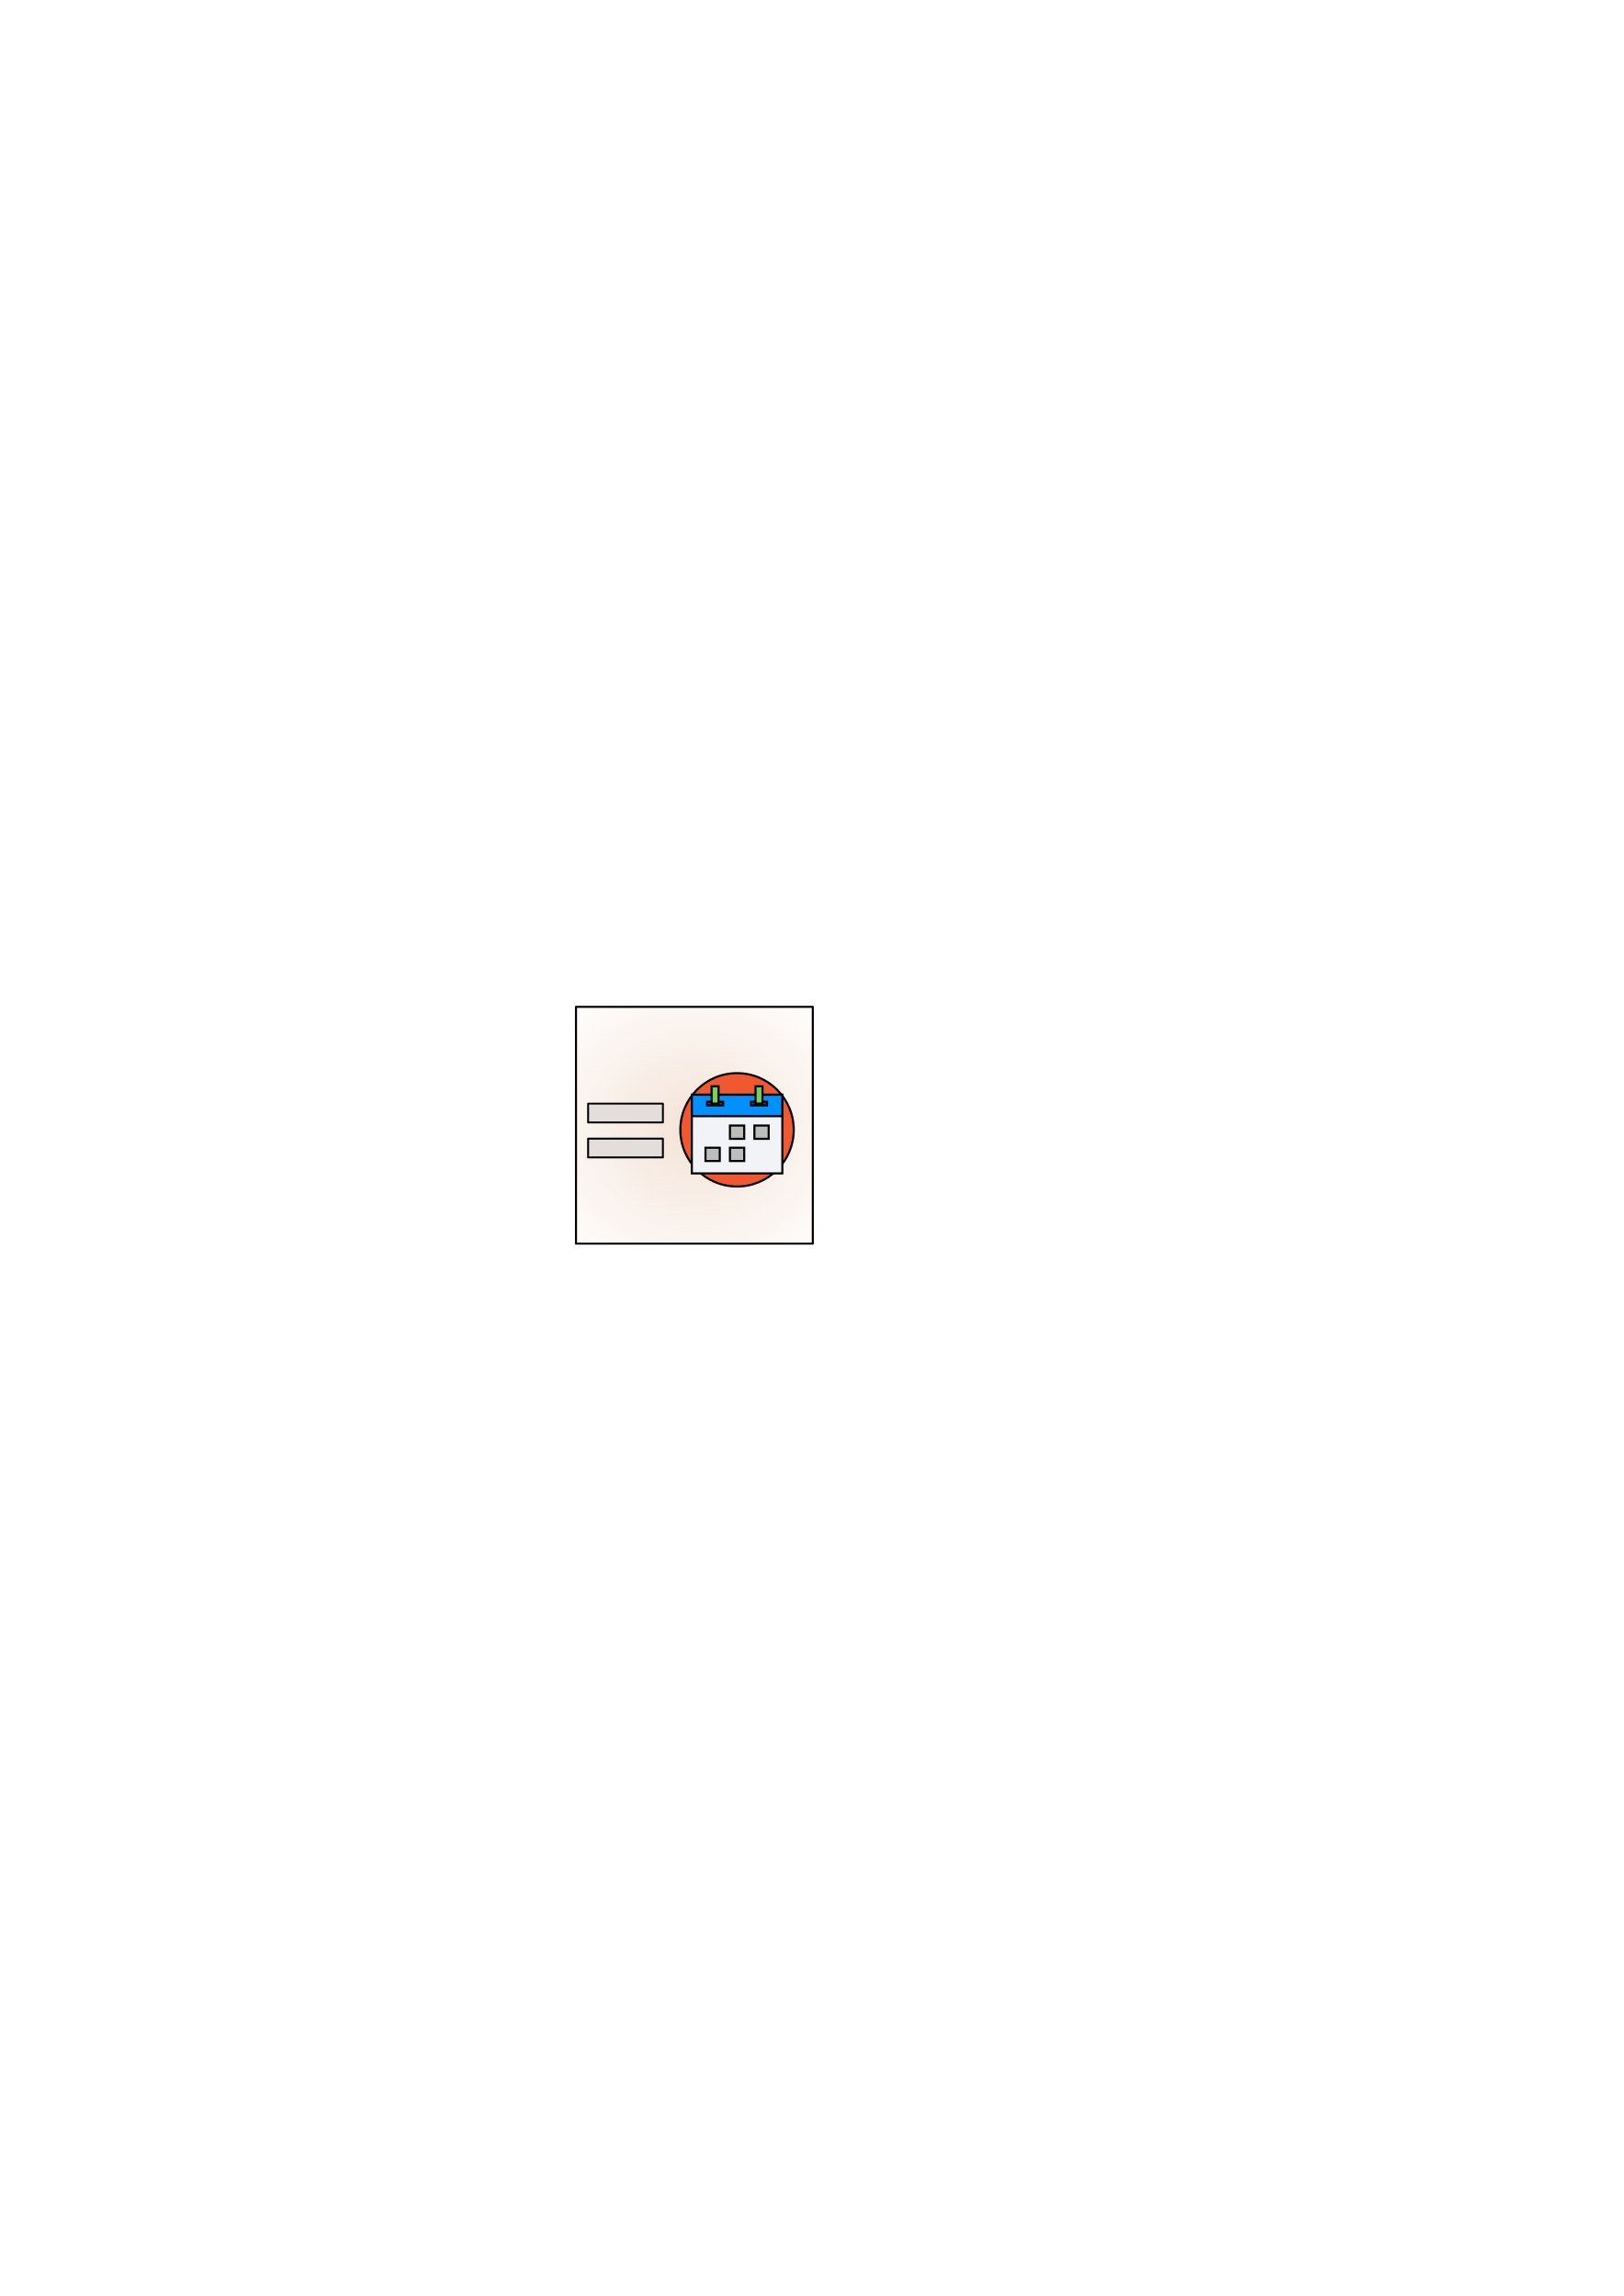
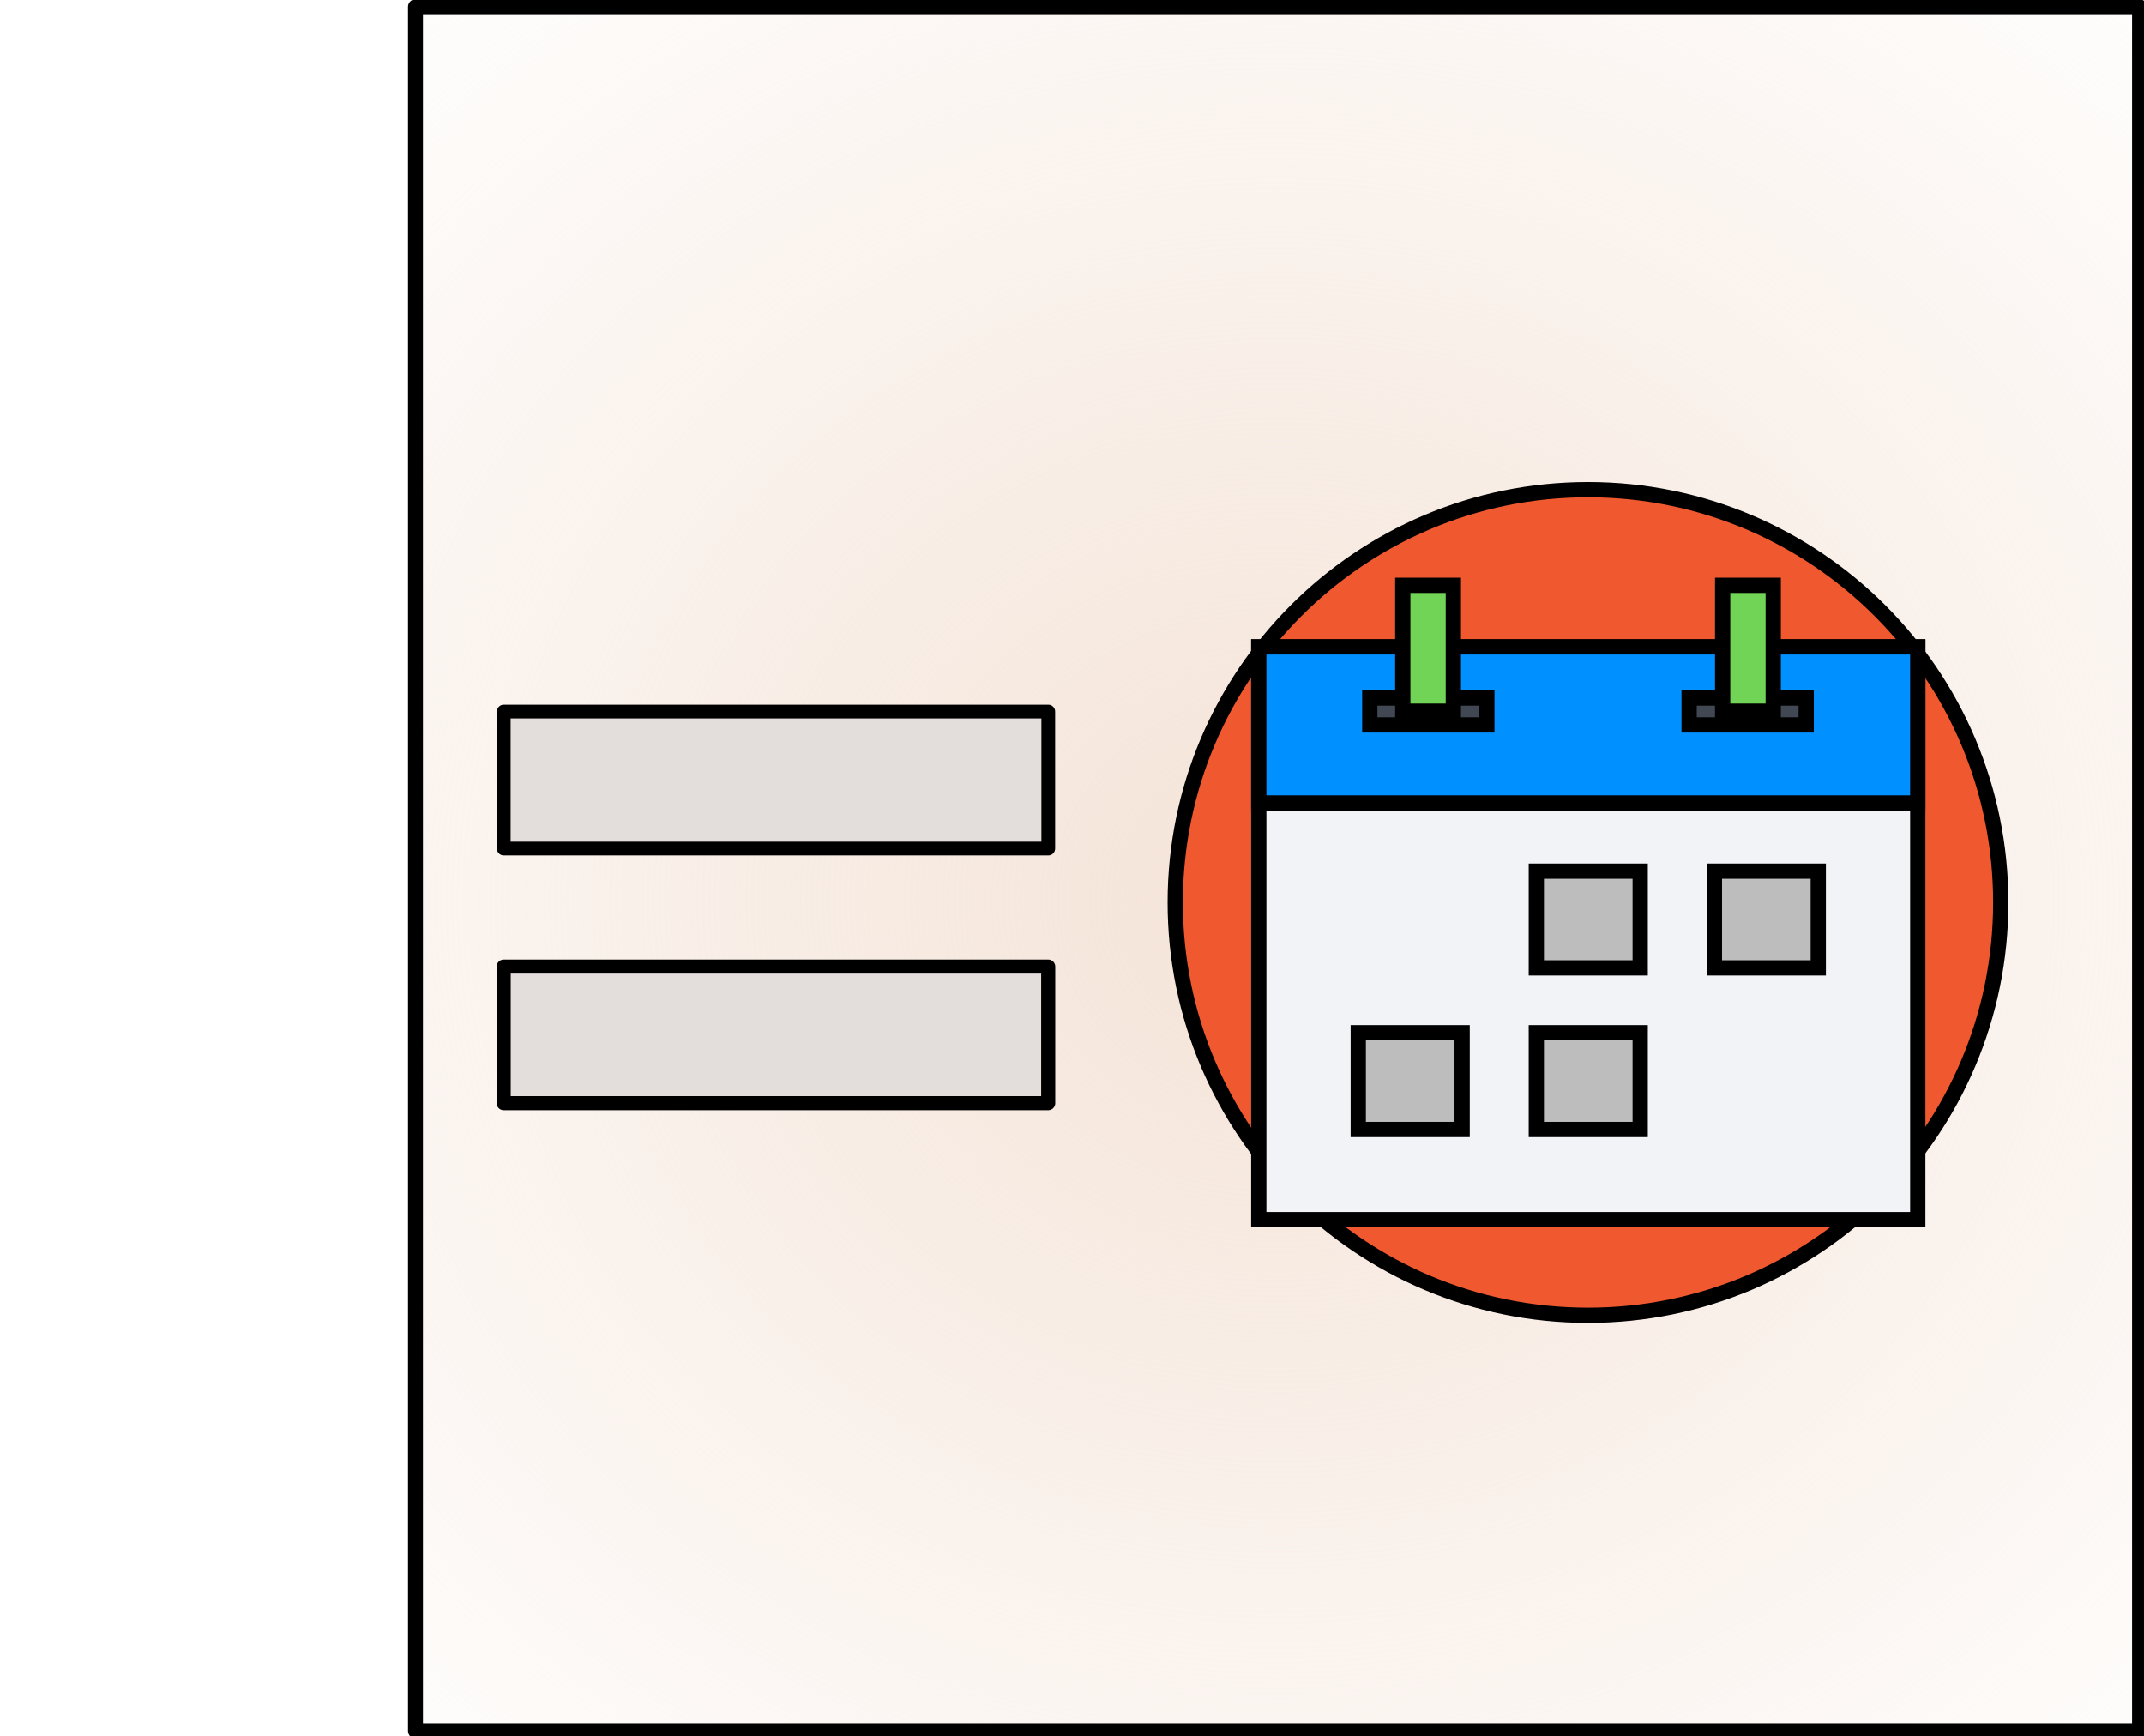
- <svg xmlns="http://www.w3.org/2000/svg" xmlns:xlink="http://www.w3.org/1999/xlink" width="210mm" height="297mm" viewBox="0 0 210 297" version="1.1" id="svg10072">
+ <svg xmlns="http://www.w3.org/2000/svg" xmlns:xlink="http://www.w3.org/1999/xlink" width="210mm" height="170mm" viewBox="0 0 210 170" version="1.1" id="svg10072">
  <defs id="defs10066">
    <radialGradient xlink:href="#linearGradient4537" id="radialGradient4539-6" cx="68.955" cy="129.67" fx="68.955" fy="129.67" r="15.446" gradientUnits="userSpaceOnUse" gradientTransform="matrix(1.600861,2.4446801e-7,-2.2428143e-7,1.468672,-9.414216,-27.64092)" />
    <linearGradient id="linearGradient4537">
      <stop style="stop-color:#f4e3d7;stop-opacity:1;" offset="0" id="stop4533" />
      <stop style="stop-color:#f4e3d7;stop-opacity:0;" offset="1" id="stop4535" />
    </linearGradient>
  </defs>
-   <g id="layer1">
+   <g id="layer1" transform="translate(0,-127)">
    <g id="g10130" transform="matrix(0.07109354,0,0,0.07109354,82.80003,127.3652)" />
    <g id="g10132" transform="matrix(0.07109354,0,0,0.07109354,82.80003,127.3652)" />
    <g id="g10134" transform="matrix(0.07109354,0,0,0.07109354,82.80003,127.3652)" />
    <g id="g10136" transform="matrix(0.07109354,0,0,0.07109354,82.80003,127.3652)" />
    <g id="g10138" transform="matrix(0.07109354,0,0,0.07109354,82.80003,127.3652)" />
    <g id="g10140" transform="matrix(0.07109354,0,0,0.07109354,82.80003,127.3652)" />
    <g id="g10142" transform="matrix(0.07109354,0,0,0.07109354,82.80003,127.3652)" />
    <g id="g10144" transform="matrix(0.07109354,0,0,0.07109354,82.80003,127.3652)" />
    <g id="g10146" transform="matrix(0.07109354,0,0,0.07109354,82.80003,127.3652)" />
    <g id="g10148" transform="matrix(0.07109354,0,0,0.07109354,82.80003,127.3652)" />
    <g id="g10150" transform="matrix(0.07109354,0,0,0.07109354,82.80003,127.3652)" />
    <g id="g10152" transform="matrix(0.07109354,0,0,0.07109354,82.80003,127.3652)" />
    <g id="g10154" transform="matrix(0.07109354,0,0,0.07109354,82.80003,127.3652)" />
    <g id="g10156" transform="matrix(0.07109354,0,0,0.07109354,82.80003,127.3652)" />
    <g id="g10158" transform="matrix(0.07109354,0,0,0.07109354,82.80003,127.3652)" />
-     <g id="g11333">
+     <g id="g11333" transform="matrix(5.513772,0,0,5.513772,-370.0567,-590.4549)">
      <g transform="translate(-11.16407,-16.69115)" id="g4682">
        <rect id="rect3696-7" width="30.626" height="30.626" x="85.66" y="146.932" style="opacity:1;fill:url(#radialGradient4539-6);fill-opacity:1;stroke:#000000;stroke-width:0.265;stroke-linejoin:round;stroke-miterlimit:4;stroke-dasharray:none;stroke-opacity:1" />
        <rect style="opacity:1;fill:#e3dedb;fill-opacity:1;stroke:#000000;stroke-width:0.244;stroke-linejoin:round;stroke-miterlimit:4;stroke-dasharray:none;stroke-opacity:1" id="rect4637" width="9.673" height="2.434" x="87.228" y="159.45" />
        <rect style="opacity:1;fill:#e3dedb;fill-opacity:1;stroke:#000000;stroke-width:0.25;stroke-linejoin:round;stroke-miterlimit:4;stroke-dasharray:none;stroke-opacity:1" id="rect4642" width="9.673" height="2.426" x="87.227" y="163.98" />
      </g>
      <g style="stroke:#000000;stroke-width:0.475;stroke-miterlimit:4;stroke-dasharray:none;stroke-opacity:1" transform="matrix(0.5707411,0,0,0.5707411,29.6913,64.9068)" id="g11131-6">
        <circle style="fill:#f0582f;stroke:#000000;stroke-width:0.475;stroke-miterlimit:4;stroke-dasharray:none;stroke-opacity:1" cx="114.997" cy="142.347" r="12.847" id="circle10950-8" />
        <rect x="104.75" y="134.393" style="fill:#f1f3f7;stroke:#000000;stroke-width:0.475;stroke-miterlimit:4;stroke-dasharray:none;stroke-opacity:1" width="20.511" height="17.825" id="rect10952-6" />
        <rect x="104.75" y="134.393" style="fill:#0090ff;stroke:#000000;stroke-width:0.475;stroke-miterlimit:4;stroke-dasharray:none;stroke-opacity:1" width="20.511" height="4.858" id="rect10954-6" />
        <g id="g10964-1" transform="matrix(0.05045064,0,0,0.05045064,102.1496,129.5003)" style="stroke:#000000;stroke-width:9.412;stroke-miterlimit:4;stroke-dasharray:none;stroke-opacity:1">
          <rect x="222.771" y="235.317" style="fill:#bdbdbe;stroke:#000000;stroke-width:9.412;stroke-miterlimit:4;stroke-dasharray:none;stroke-opacity:1" width="64.085" height="59.677" id="rect10956-5" />
          <rect x="332.63" y="235.317" style="fill:#bdbdbe;stroke:#000000;stroke-width:9.412;stroke-miterlimit:4;stroke-dasharray:none;stroke-opacity:1" width="64.085" height="59.677" id="rect10958-7" />
          <rect x="112.911" y="335.004" style="fill:#bdbdbe;stroke:#000000;stroke-width:9.412;stroke-miterlimit:4;stroke-dasharray:none;stroke-opacity:1" width="64.085" height="59.677" id="rect10960-6" />
          <rect x="222.771" y="335.004" style="fill:#bdbdbe;stroke:#000000;stroke-width:9.412;stroke-miterlimit:4;stroke-dasharray:none;stroke-opacity:1" width="64.085" height="59.677" id="rect10962-4" />
        </g>
        <rect x="108.205" y="135.984" style="fill:#414753;stroke:#000000;stroke-width:0.475;stroke-miterlimit:4;stroke-dasharray:none;stroke-opacity:1" width="3.644" height="0.838" id="rect10966-0" />
        <rect x="109.232" y="132.477" style="fill:#71d456;stroke:#000000;stroke-width:0.475;stroke-miterlimit:4;stroke-dasharray:none;stroke-opacity:1" width="1.574" height="3.917" id="rect10968-3" />
        <rect x="118.144" y="135.984" style="fill:#414753;stroke:#000000;stroke-width:0.475;stroke-miterlimit:4;stroke-dasharray:none;stroke-opacity:1" width="3.644" height="0.838" id="rect10970-5" />
        <rect x="119.188" y="132.477" style="fill:#71d456;stroke:#000000;stroke-width:0.475;stroke-miterlimit:4;stroke-dasharray:none;stroke-opacity:1" width="1.574" height="3.917" id="rect10972-8" />
        <g id="g10974-6" transform="matrix(0.05045064,0,0,0.05045064,102.1496,129.5003)" style="stroke:#000000;stroke-width:9.412;stroke-miterlimit:4;stroke-dasharray:none;stroke-opacity:1" />
        <g id="g10976-1" transform="matrix(0.05045064,0,0,0.05045064,102.1496,129.5003)" style="stroke:#000000;stroke-width:9.412;stroke-miterlimit:4;stroke-dasharray:none;stroke-opacity:1" />
        <g id="g10978-1" transform="matrix(0.05045064,0,0,0.05045064,102.1496,129.5003)" style="stroke:#000000;stroke-width:9.412;stroke-miterlimit:4;stroke-dasharray:none;stroke-opacity:1" />
        <g id="g10980-4" transform="matrix(0.05045064,0,0,0.05045064,102.1496,129.5003)" style="stroke:#000000;stroke-width:9.412;stroke-miterlimit:4;stroke-dasharray:none;stroke-opacity:1" />
        <g id="g10982-1" transform="matrix(0.05045064,0,0,0.05045064,102.1496,129.5003)" style="stroke:#000000;stroke-width:9.412;stroke-miterlimit:4;stroke-dasharray:none;stroke-opacity:1" />
        <g id="g10984-4" transform="matrix(0.05045064,0,0,0.05045064,102.1496,129.5003)" style="stroke:#000000;stroke-width:9.412;stroke-miterlimit:4;stroke-dasharray:none;stroke-opacity:1" />
        <g id="g10986-6" transform="matrix(0.05045064,0,0,0.05045064,102.1496,129.5003)" style="stroke:#000000;stroke-width:9.412;stroke-miterlimit:4;stroke-dasharray:none;stroke-opacity:1" />
        <g id="g10988-1" transform="matrix(0.05045064,0,0,0.05045064,102.1496,129.5003)" style="stroke:#000000;stroke-width:9.412;stroke-miterlimit:4;stroke-dasharray:none;stroke-opacity:1" />
        <g id="g10990-6" transform="matrix(0.05045064,0,0,0.05045064,102.1496,129.5003)" style="stroke:#000000;stroke-width:9.412;stroke-miterlimit:4;stroke-dasharray:none;stroke-opacity:1" />
        <g id="g10992-0" transform="matrix(0.05045064,0,0,0.05045064,102.1496,129.5003)" style="stroke:#000000;stroke-width:9.412;stroke-miterlimit:4;stroke-dasharray:none;stroke-opacity:1" />
        <g id="g10994-0" transform="matrix(0.05045064,0,0,0.05045064,102.1496,129.5003)" style="stroke:#000000;stroke-width:9.412;stroke-miterlimit:4;stroke-dasharray:none;stroke-opacity:1" />
        <g id="g10996-7" transform="matrix(0.05045064,0,0,0.05045064,102.1496,129.5003)" style="stroke:#000000;stroke-width:9.412;stroke-miterlimit:4;stroke-dasharray:none;stroke-opacity:1" />
        <g id="g10998-9" transform="matrix(0.05045064,0,0,0.05045064,102.1496,129.5003)" style="stroke:#000000;stroke-width:9.412;stroke-miterlimit:4;stroke-dasharray:none;stroke-opacity:1" />
        <g id="g11000-8" transform="matrix(0.05045064,0,0,0.05045064,102.1496,129.5003)" style="stroke:#000000;stroke-width:9.412;stroke-miterlimit:4;stroke-dasharray:none;stroke-opacity:1" />
        <g id="g11002-9" transform="matrix(0.05045064,0,0,0.05045064,102.1496,129.5003)" style="stroke:#000000;stroke-width:9.412;stroke-miterlimit:4;stroke-dasharray:none;stroke-opacity:1" />
      </g>
    </g>
  </g>
</svg>
